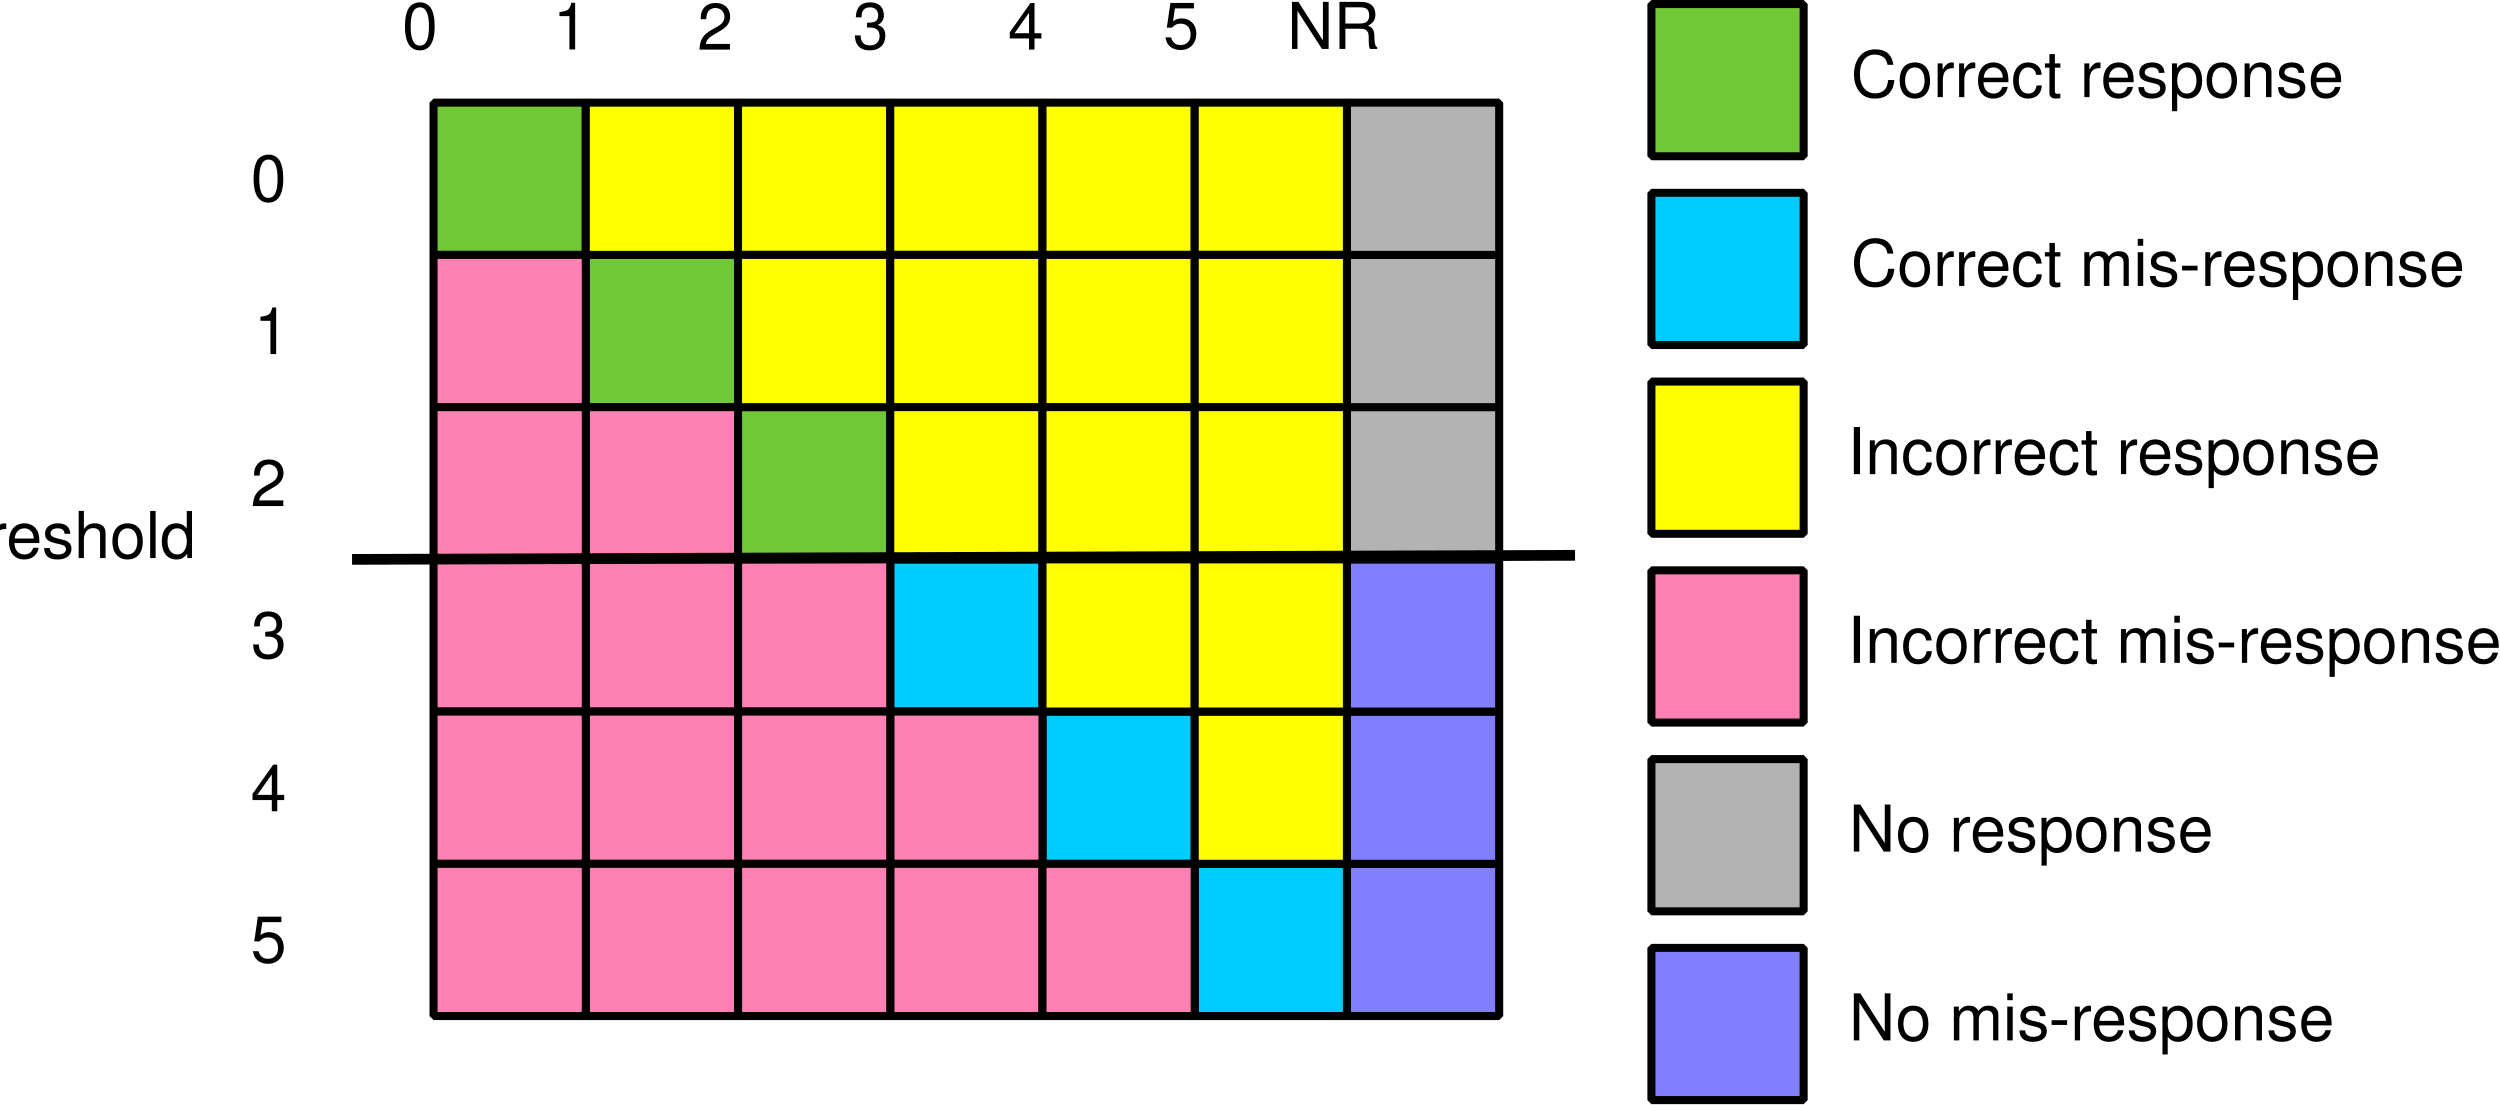
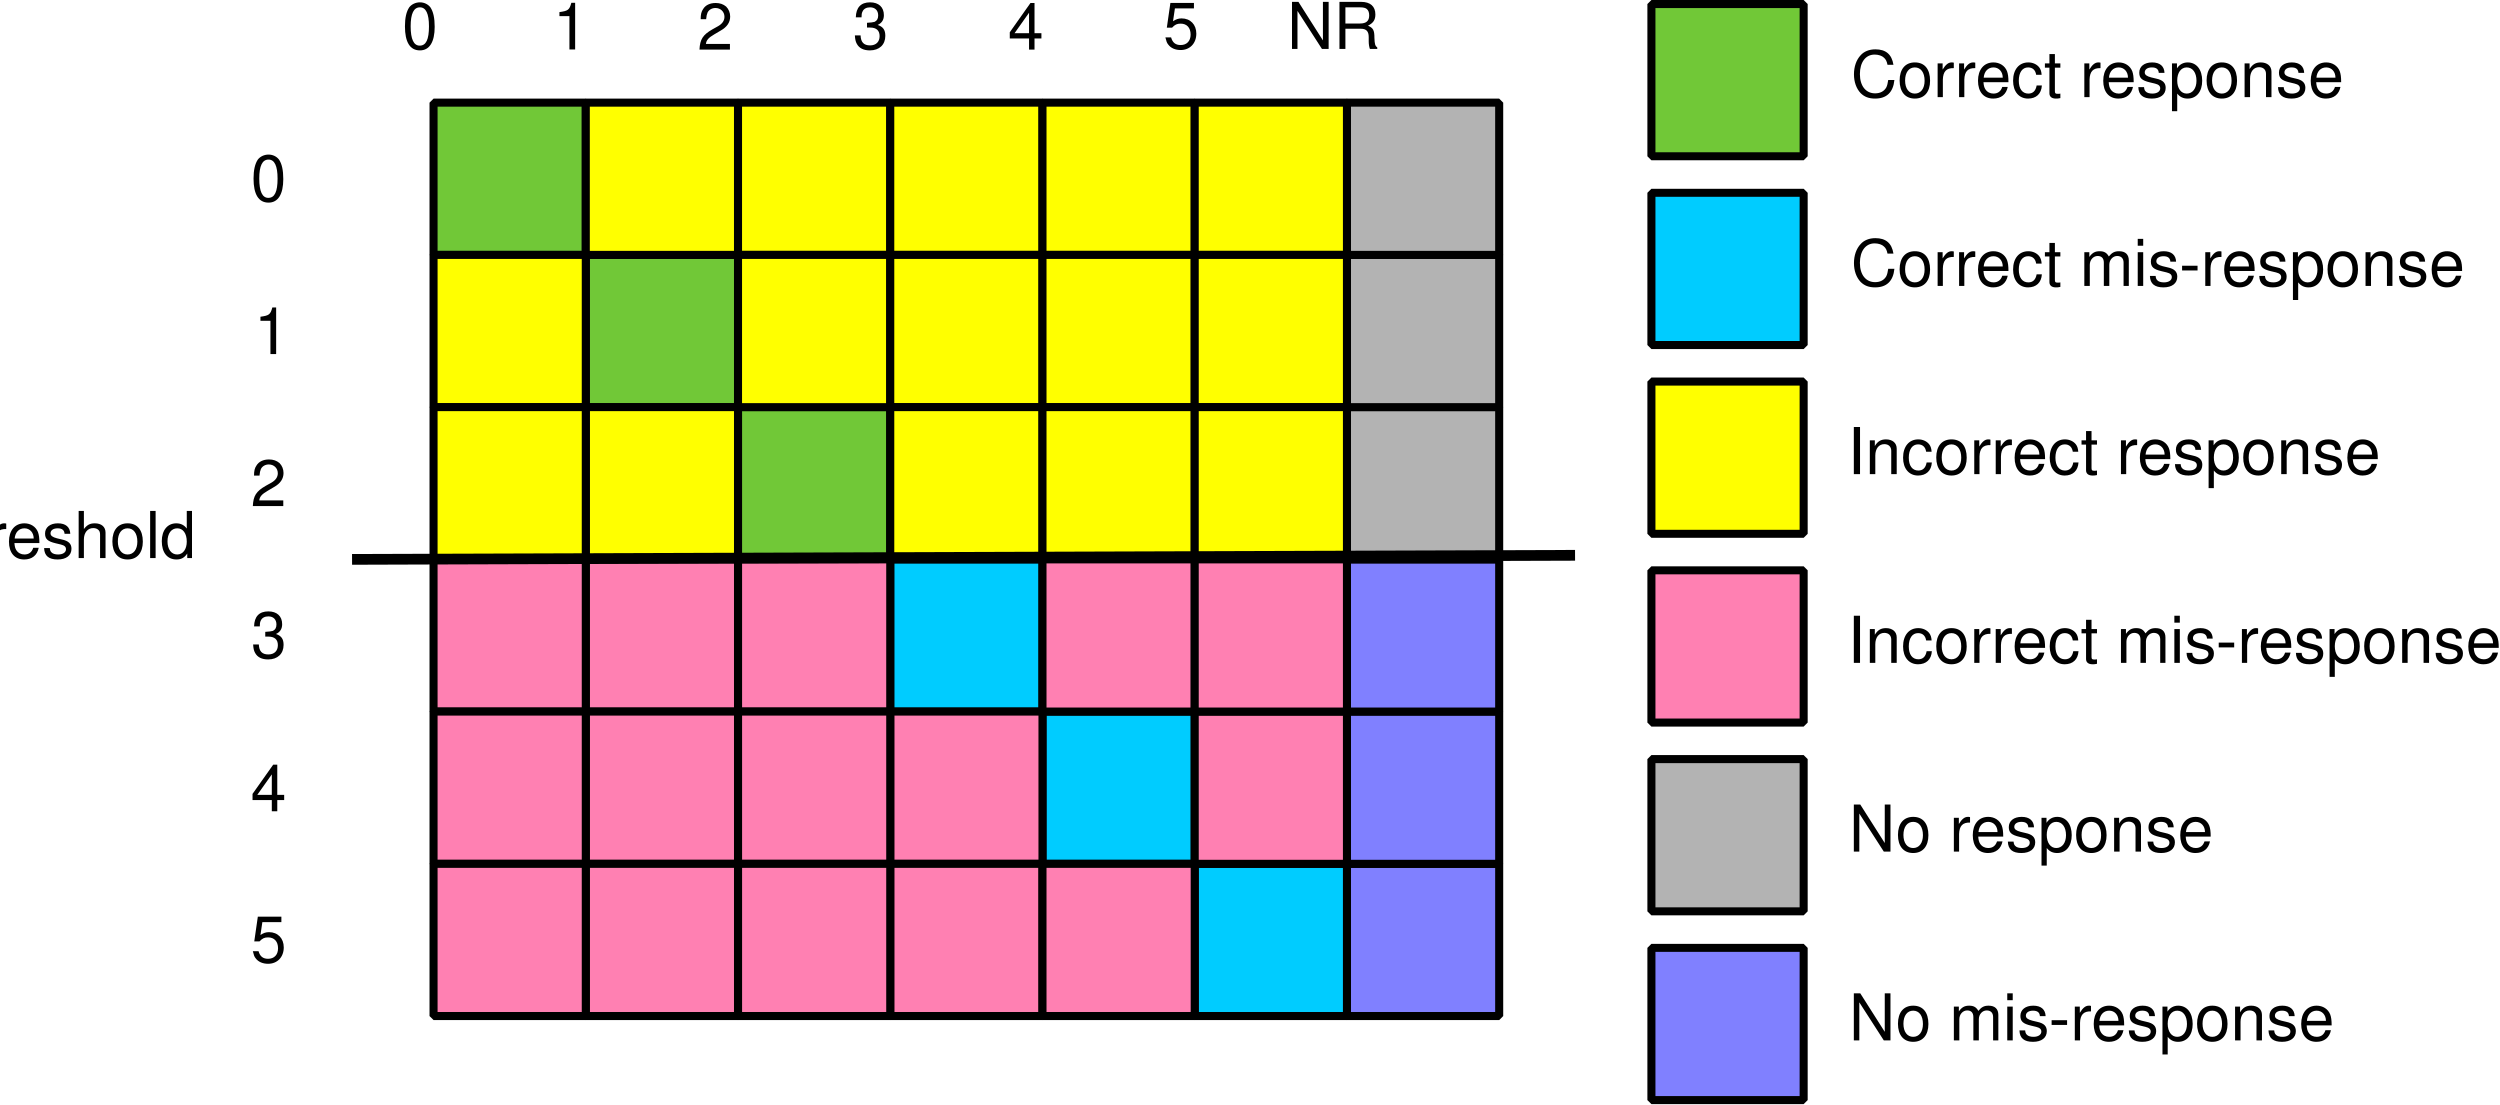
<svg xmlns="http://www.w3.org/2000/svg" width="164.222mm" height="72.529mm" viewBox="0 0 164.222 72.529" version="1.1" id="svg1">
  <defs id="defs1" />
  <g id="layer1" transform="translate(-36.52052,-53.25626)">
    <rect style="fill:#71c837;stroke:#000000;stroke-width:0.529;stroke-linecap:square;stroke-linejoin:bevel;stroke-dasharray:none" id="rect1" width="10" height="10" x="65" y="60" ry="2.6844166e-06" />
    <rect style="fill:#71c837;stroke:#000000;stroke-width:0.529;stroke-linecap:square;stroke-linejoin:bevel;stroke-dasharray:none" id="rect1-3" width="10" height="10" x="75" y="70" ry="2.6844166e-06" />
    <rect style="fill:#71c837;stroke:#000000;stroke-width:0.529;stroke-linecap:square;stroke-linejoin:bevel;stroke-dasharray:none" id="rect1-1" width="10" height="10" x="85" y="80" ry="2.6844166e-06" />
    <g id="g8">
      <rect style="fill:#8080ff;stroke:#000000;stroke-width:0.529;stroke-linecap:square;stroke-linejoin:bevel;stroke-dasharray:none" id="rect1-1-7" width="10" height="10" x="125" y="110" ry="2.6844166e-06" />
      <rect style="fill:#8080ff;stroke:#000000;stroke-width:0.529;stroke-linecap:square;stroke-linejoin:bevel;stroke-dasharray:none" id="rect1-1-7-8" width="10" height="10" x="125" y="100" ry="2.6844166e-06" />
      <rect style="fill:#8080ff;stroke:#000000;stroke-width:0.529;stroke-linecap:square;stroke-linejoin:bevel;stroke-dasharray:none" id="rect1-1-7-1" width="10" height="10" x="125" y="90" ry="2.6844166e-06" />
    </g>
    <g id="g9">
      <rect style="fill:#b3b3b3;stroke:#000000;stroke-width:0.529;stroke-linecap:square;stroke-linejoin:bevel;stroke-dasharray:none" id="rect1-1-7-8-2" width="10" height="10" x="125" y="80" ry="2.6844166e-06" />
      <rect style="fill:#b3b3b3;stroke:#000000;stroke-width:0.529;stroke-linecap:square;stroke-linejoin:bevel;stroke-dasharray:none" id="rect1-1-7-4" width="10" height="10" x="125" y="70" ry="2.6844166e-06" />
      <rect style="fill:#b3b3b3;stroke:#000000;stroke-width:0.529;stroke-linecap:square;stroke-linejoin:bevel;stroke-dasharray:none" id="rect1-1-7-8-7" width="10" height="10" x="125" y="60" ry="2.6844166e-06" />
    </g>
    <g id="g4" transform="translate(35,20)">
      <rect style="fill:#00ccff;stroke:#000000;stroke-width:0.529;stroke-linecap:square;stroke-linejoin:bevel;stroke-dasharray:none" id="rect1-18" width="10" height="10" x="60" y="70" ry="2.6844166e-06" />
      <rect style="fill:#00ccff;stroke:#000000;stroke-width:0.529;stroke-linecap:square;stroke-linejoin:bevel;stroke-dasharray:none" id="rect1-3-7" width="10" height="10" x="70" y="80" ry="2.6844166e-06" />
      <rect style="fill:#00ccff;stroke:#000000;stroke-width:0.529;stroke-linecap:square;stroke-linejoin:bevel;stroke-dasharray:none" id="rect1-1-9" width="10" height="10" x="80" y="90" ry="2.6844166e-06" />
    </g>
-     <g id="g2" transform="translate(35,20)">
-       <rect style="fill:#ffff00;stroke:#000000;stroke-width:0.529;stroke-linecap:square;stroke-linejoin:bevel;stroke-dasharray:none;stroke-opacity:1" id="rect1-36" width="10" height="10" x="40" y="40" ry="2.6844166e-06" />
-       <rect style="fill:#ffff00;stroke:#000000;stroke-width:0.529;stroke-linecap:square;stroke-linejoin:bevel;stroke-dasharray:none;stroke-opacity:1" id="rect1-2" width="10" height="10" x="50" y="40" ry="2.6844166e-06" />
-       <rect style="fill:#ffff00;stroke:#000000;stroke-width:0.529;stroke-linecap:square;stroke-linejoin:bevel;stroke-dasharray:none;stroke-opacity:1" id="rect1-36-0" width="10" height="10" x="60" y="40" ry="2.6844166e-06" />
-       <rect style="fill:#ffff00;stroke:#000000;stroke-width:0.529;stroke-linecap:square;stroke-linejoin:bevel;stroke-dasharray:none;stroke-opacity:1" id="rect1-4" width="10" height="10" x="70" y="40" ry="2.6844166e-06" />
-       <rect style="fill:#ffff00;stroke:#000000;stroke-width:0.529;stroke-linecap:square;stroke-linejoin:bevel;stroke-dasharray:none;stroke-opacity:1" id="rect1-36-7" width="10" height="10" x="80" y="40" ry="2.6844166e-06" />
-       <rect style="fill:#ffff00;stroke:#000000;stroke-width:0.529;stroke-linecap:square;stroke-linejoin:bevel;stroke-dasharray:none;stroke-opacity:1" id="rect1-2-3" width="10" height="10" x="50" y="50" ry="2.6844166e-06" />
-       <rect style="fill:#ffff00;stroke:#000000;stroke-width:0.529;stroke-linecap:square;stroke-linejoin:bevel;stroke-dasharray:none;stroke-opacity:1" id="rect1-36-0-7" width="10" height="10" x="60" y="50" ry="2.6844166e-06" />
-       <rect style="fill:#ffff00;stroke:#000000;stroke-width:0.529;stroke-linecap:square;stroke-linejoin:bevel;stroke-dasharray:none;stroke-opacity:1" id="rect1-4-4" width="10" height="10" x="70" y="50" ry="2.6844166e-06" />
-       <rect style="fill:#ffff00;stroke:#000000;stroke-width:0.529;stroke-linecap:square;stroke-linejoin:bevel;stroke-dasharray:none;stroke-opacity:1" id="rect1-36-7-5" width="10" height="10" x="80" y="50" ry="2.6844166e-06" />
-       <rect style="fill:#ffff00;stroke:#000000;stroke-width:0.529;stroke-linecap:square;stroke-linejoin:bevel;stroke-dasharray:none;stroke-opacity:1" id="rect1-36-0-7-4" width="10" height="10" x="60" y="60" ry="2.6844166e-06" />
-       <rect style="fill:#ffff00;stroke:#000000;stroke-width:0.529;stroke-linecap:square;stroke-linejoin:bevel;stroke-dasharray:none;stroke-opacity:1" id="rect1-4-4-4" width="10" height="10" x="70" y="60" ry="2.6844166e-06" />
-       <rect style="fill:#ffff00;stroke:#000000;stroke-width:0.529;stroke-linecap:square;stroke-linejoin:bevel;stroke-dasharray:none;stroke-opacity:1" id="rect1-36-7-5-3" width="10" height="10" x="80" y="60" ry="2.6844166e-06" />
-       <rect style="fill:#ffff00;stroke:#000000;stroke-width:0.529;stroke-linecap:square;stroke-linejoin:bevel;stroke-dasharray:none;stroke-opacity:1" id="rect1-4-4-4-8" width="10" height="10" x="70" y="70" ry="2.6844166e-06" />
-       <rect style="fill:#ffff00;stroke:#000000;stroke-width:0.529;stroke-linecap:square;stroke-linejoin:bevel;stroke-dasharray:none;stroke-opacity:1" id="rect1-36-7-5-3-8-9" width="10" height="10" x="80" y="80" ry="2.6844166e-06" />
-       <rect style="fill:#ffff00;stroke:#000000;stroke-width:0.529;stroke-linecap:square;stroke-linejoin:bevel;stroke-dasharray:none;stroke-opacity:1" id="use1" width="10" height="10" x="80" y="70" ry="2.6844166e-06" />
-     </g>
-     <g id="g1" transform="translate(35,20)">
-       <rect style="fill:#ff80b2;stroke:#000000;stroke-width:0.529;stroke-linecap:square;stroke-linejoin:bevel;stroke-dasharray:none;stroke-opacity:1" id="rect1-2-9" width="10" height="10" x="60" y="80" ry="2.6844166e-06" />
-       <rect style="fill:#ff80b2;stroke:#000000;stroke-width:0.529;stroke-linecap:square;stroke-linejoin:bevel;stroke-dasharray:none;stroke-opacity:1" id="rect1-2-3-0" width="10" height="10" x="60" y="90" ry="2.6844166e-06" />
-       <rect style="fill:#ff80b2;stroke:#000000;stroke-width:0.529;stroke-linecap:square;stroke-linejoin:bevel;stroke-dasharray:none;stroke-opacity:1" id="rect1-36-0-1" width="10" height="10" x="50" y="70" ry="2.6844166e-06" />
-       <rect style="fill:#ff80b2;stroke:#000000;stroke-width:0.529;stroke-linecap:square;stroke-linejoin:bevel;stroke-dasharray:none;stroke-opacity:1" id="rect1-36-0-7-0" width="10" height="10" x="50" y="80" ry="2.6844166e-06" />
-       <rect style="fill:#ff80b2;stroke:#000000;stroke-width:0.529;stroke-linecap:square;stroke-linejoin:bevel;stroke-dasharray:none;stroke-opacity:1" id="rect1-36-0-7-4-6" width="10" height="10" x="50" y="90" ry="2.6844166e-06" />
-       <rect style="fill:#ff80b2;stroke:#000000;stroke-width:0.529;stroke-linecap:square;stroke-linejoin:bevel;stroke-dasharray:none;stroke-opacity:1" id="rect1-4-7" width="10" height="10" x="40" y="60" ry="2.6844166e-06" />
-       <rect style="fill:#ff80b2;stroke:#000000;stroke-width:0.529;stroke-linecap:square;stroke-linejoin:bevel;stroke-dasharray:none;stroke-opacity:1" id="rect1-4-4-1" width="10" height="10" x="40" y="70" ry="2.6844166e-06" />
-       <rect style="fill:#ff80b2;stroke:#000000;stroke-width:0.529;stroke-linecap:square;stroke-linejoin:bevel;stroke-dasharray:none;stroke-opacity:1" id="rect1-4-4-4-7" width="10" height="10" x="40" y="80" ry="2.6844166e-06" />
-       <rect style="fill:#ff80b2;stroke:#000000;stroke-width:0.529;stroke-linecap:square;stroke-linejoin:bevel;stroke-dasharray:none;stroke-opacity:1" id="rect1-4-4-4-8-2" width="10" height="10" x="40" y="90" ry="2.6844166e-06" />
-       <rect style="fill:#ff80b2;stroke:#000000;stroke-width:0.529;stroke-linecap:square;stroke-linejoin:bevel;stroke-dasharray:none;stroke-opacity:1" id="rect1-36-7-9" width="10" height="10" x="30" y="50" ry="2.6844166e-06" />
-       <rect style="fill:#ff80b2;stroke:#000000;stroke-width:0.529;stroke-linecap:square;stroke-linejoin:bevel;stroke-dasharray:none;stroke-opacity:1" id="rect1-36-7-5-2" width="10" height="10" x="30" y="60" ry="2.6844166e-06" />
-       <rect style="fill:#ff80b2;stroke:#000000;stroke-width:0.529;stroke-linecap:square;stroke-linejoin:bevel;stroke-dasharray:none;stroke-opacity:1" id="rect1-36-7-5-3-6" width="10" height="10" x="30" y="70" ry="2.6844166e-06" />
-       <rect style="fill:#ff80b2;stroke:#000000;stroke-width:0.529;stroke-linecap:square;stroke-linejoin:bevel;stroke-dasharray:none;stroke-opacity:1" id="rect1-36-7-5-3-8-6" width="10" height="10" x="30" y="80" ry="2.6844166e-06" />
-       <rect style="fill:#ff80b2;stroke:#000000;stroke-width:0.529;stroke-linecap:square;stroke-linejoin:bevel;stroke-dasharray:none;stroke-opacity:1" id="rect1-36-7-5-3-8-9-4" width="10" height="10" x="30" y="90" ry="2.6844166e-06" />
-       <rect style="fill:#ff80b2;stroke:#000000;stroke-width:0.529;stroke-linecap:square;stroke-linejoin:bevel;stroke-dasharray:none;stroke-opacity:1" id="rect1-36-1" width="10" height="10" x="70" y="90" ry="2.6844166e-06" />
-     </g>
+     <rect style="fill:#ffff00;stroke:#000000;stroke-width:0.529;stroke-linecap:square;stroke-linejoin:bevel;stroke-dasharray:none;stroke-opacity:1" id="rect1-36" width="10" height="10" x="75" y="60" ry="2.6844166e-06" />
+     <rect style="fill:#ffff00;stroke:#000000;stroke-width:0.529;stroke-linecap:square;stroke-linejoin:bevel;stroke-dasharray:none;stroke-opacity:1" id="rect1-2" width="10" height="10" x="85" y="60" ry="2.6844166e-06" />
+     <rect style="fill:#ffff00;stroke:#000000;stroke-width:0.529;stroke-linecap:square;stroke-linejoin:bevel;stroke-dasharray:none;stroke-opacity:1" id="rect1-36-0" width="10" height="10" x="95" y="60" ry="2.6844166e-06" />
+     <rect style="fill:#ffff00;stroke:#000000;stroke-width:0.529;stroke-linecap:square;stroke-linejoin:bevel;stroke-dasharray:none;stroke-opacity:1" id="rect1-4" width="10" height="10" x="105" y="60" ry="2.6844166e-06" />
+     <rect style="fill:#ffff00;stroke:#000000;stroke-width:0.529;stroke-linecap:square;stroke-linejoin:bevel;stroke-dasharray:none;stroke-opacity:1" id="rect1-36-7" width="10" height="10" x="115" y="60" ry="2.6844166e-06" />
+     <rect style="fill:#ffff00;stroke:#000000;stroke-width:0.529;stroke-linecap:square;stroke-linejoin:bevel;stroke-dasharray:none;stroke-opacity:1" id="rect1-2-3" width="10" height="10" x="85" y="70" ry="2.6844166e-06" />
+     <rect style="fill:#ffff00;stroke:#000000;stroke-width:0.529;stroke-linecap:square;stroke-linejoin:bevel;stroke-dasharray:none;stroke-opacity:1" id="rect1-36-0-7" width="10" height="10" x="95" y="70" ry="2.6844166e-06" />
+     <rect style="fill:#ffff00;stroke:#000000;stroke-width:0.529;stroke-linecap:square;stroke-linejoin:bevel;stroke-dasharray:none;stroke-opacity:1" id="rect1-4-4" width="10" height="10" x="105" y="70" ry="2.6844166e-06" />
+     <rect style="fill:#ffff00;stroke:#000000;stroke-width:0.529;stroke-linecap:square;stroke-linejoin:bevel;stroke-dasharray:none;stroke-opacity:1" id="rect1-36-7-5" width="10" height="10" x="115" y="70" ry="2.6844166e-06" />
+     <rect style="fill:#ffff00;stroke:#000000;stroke-width:0.529;stroke-linecap:square;stroke-linejoin:bevel;stroke-dasharray:none;stroke-opacity:1" id="rect1-36-0-7-4" width="10" height="10" x="95" y="80" ry="2.6844166e-06" />
+     <rect style="fill:#ffff00;stroke:#000000;stroke-width:0.529;stroke-linecap:square;stroke-linejoin:bevel;stroke-dasharray:none;stroke-opacity:1" id="rect1-4-4-4" width="10" height="10" x="105" y="80" ry="2.6844166e-06" />
+     <rect style="fill:#ffff00;stroke:#000000;stroke-width:0.529;stroke-linecap:square;stroke-linejoin:bevel;stroke-dasharray:none;stroke-opacity:1" id="rect1-36-7-5-3" width="10" height="10" x="115" y="80" ry="2.6844166e-06" />
+     <rect style="fill:#ff80b2;stroke:#000000;stroke-width:0.529;stroke-linecap:square;stroke-linejoin:bevel;stroke-dasharray:none;stroke-opacity:1;fill-opacity:1" id="rect1-4-4-4-8" width="10" height="10" x="105" y="90" ry="2.6844166e-06" />
+     <rect style="fill:#ff80b2;stroke:#000000;stroke-width:0.529;stroke-linecap:square;stroke-linejoin:bevel;stroke-dasharray:none;stroke-opacity:1;fill-opacity:1" id="rect1-36-7-5-3-8-9" width="10" height="10" x="115" y="100" ry="2.6844166e-06" />
+     <rect style="fill:#ff80b2;stroke:#000000;stroke-width:0.529;stroke-linecap:square;stroke-linejoin:bevel;stroke-dasharray:none;stroke-opacity:1;fill-opacity:1" id="use1" width="10" height="10" x="115" y="90" ry="2.6844166e-06" />
+     <rect style="fill:#ff80b2;stroke:#000000;stroke-width:0.529;stroke-linecap:square;stroke-linejoin:bevel;stroke-dasharray:none;stroke-opacity:1" id="rect1-2-9" width="10" height="10" x="95" y="100" ry="2.6844166e-06" />
+     <rect style="fill:#ff80b2;stroke:#000000;stroke-width:0.529;stroke-linecap:square;stroke-linejoin:bevel;stroke-dasharray:none;stroke-opacity:1" id="rect1-2-3-0" width="10" height="10" x="95" y="110" ry="2.6844166e-06" />
+     <rect style="fill:#ff80b2;stroke:#000000;stroke-width:0.529;stroke-linecap:square;stroke-linejoin:bevel;stroke-dasharray:none;stroke-opacity:1" id="rect1-36-0-1" width="10" height="10" x="85" y="90" ry="2.6844166e-06" />
+     <rect style="fill:#ff80b2;stroke:#000000;stroke-width:0.529;stroke-linecap:square;stroke-linejoin:bevel;stroke-dasharray:none;stroke-opacity:1" id="rect1-36-0-7-0" width="10" height="10" x="85" y="100" ry="2.6844166e-06" />
+     <rect style="fill:#ff80b2;stroke:#000000;stroke-width:0.529;stroke-linecap:square;stroke-linejoin:bevel;stroke-dasharray:none;stroke-opacity:1" id="rect1-36-0-7-4-6" width="10" height="10" x="85" y="110" ry="2.6844166e-06" />
+     <rect style="fill:#ffff00;stroke:#000000;stroke-width:0.529;stroke-linecap:square;stroke-linejoin:bevel;stroke-dasharray:none;stroke-opacity:1;fill-opacity:1" id="rect1-4-7" width="10" height="10" x="75" y="80" ry="2.6844166e-06" />
+     <rect style="fill:#ff80b2;stroke:#000000;stroke-width:0.529;stroke-linecap:square;stroke-linejoin:bevel;stroke-dasharray:none;stroke-opacity:1" id="rect1-4-4-1" width="10" height="10" x="75" y="90" ry="2.6844166e-06" />
+     <rect style="fill:#ff80b2;stroke:#000000;stroke-width:0.529;stroke-linecap:square;stroke-linejoin:bevel;stroke-dasharray:none;stroke-opacity:1" id="rect1-4-4-4-7" width="10" height="10" x="75" y="100" ry="2.6844166e-06" />
+     <rect style="fill:#ff80b2;stroke:#000000;stroke-width:0.529;stroke-linecap:square;stroke-linejoin:bevel;stroke-dasharray:none;stroke-opacity:1" id="rect1-4-4-4-8-2" width="10" height="10" x="75" y="110" ry="2.6844166e-06" />
+     <rect style="fill:#ffff00;stroke:#000000;stroke-width:0.529;stroke-linecap:square;stroke-linejoin:bevel;stroke-dasharray:none;stroke-opacity:1;fill-opacity:1" id="rect1-36-7-9" width="10" height="10" x="65" y="70" ry="2.6844166e-06" />
+     <rect style="fill:#ffff00;stroke:#000000;stroke-width:0.529;stroke-linecap:square;stroke-linejoin:bevel;stroke-dasharray:none;stroke-opacity:1;fill-opacity:1" id="rect1-36-7-5-2" width="10" height="10" x="65" y="80" ry="2.6844166e-06" />
+     <rect style="fill:#ff80b2;stroke:#000000;stroke-width:0.529;stroke-linecap:square;stroke-linejoin:bevel;stroke-dasharray:none;stroke-opacity:1" id="rect1-36-7-5-3-6" width="10" height="10" x="65" y="90" ry="2.6844166e-06" />
+     <rect style="fill:#ff80b2;stroke:#000000;stroke-width:0.529;stroke-linecap:square;stroke-linejoin:bevel;stroke-dasharray:none;stroke-opacity:1" id="rect1-36-7-5-3-8-6" width="10" height="10" x="65" y="100" ry="2.6844166e-06" />
+     <rect style="fill:#ff80b2;stroke:#000000;stroke-width:0.529;stroke-linecap:square;stroke-linejoin:bevel;stroke-dasharray:none;stroke-opacity:1" id="rect1-36-7-5-3-8-9-4" width="10" height="10" x="65" y="110" ry="2.6844166e-06" />
+     <rect style="fill:#ff80b2;stroke:#000000;stroke-width:0.529;stroke-linecap:square;stroke-linejoin:bevel;stroke-dasharray:none;stroke-opacity:1" id="rect1-36-1" width="10" height="10" x="105" y="110" ry="2.6844166e-06" />
    <path style="fill:#ff80b2;stroke:#000000;stroke-width:0.706;stroke-linecap:square;stroke-linejoin:bevel;stroke-dasharray:none;stroke-opacity:1" d="M 60,90 139.631,89.735" id="path5" />
    <text xml:space="preserve" style="font-style:normal;font-variant:normal;font-weight:normal;font-stretch:normal;font-size:4.233px;font-family:Helvetica;-inkscape-font-specification:'Helvetica, Normal';font-variant-ligatures:normal;font-variant-position:sub;font-variant-caps:normal;font-variant-numeric:normal;font-variant-east-asian:normal;text-align:end;letter-spacing:0px;writing-mode:lr-tb;direction:ltr;text-anchor:end;fill:#000000;stroke:none;stroke-width:0.706;stroke-linecap:square;stroke-linejoin:bevel;stroke-dasharray:none;stroke-opacity:1" x="55.277" y="89.915" id="text5">
      <tspan id="tspan5" style="font-style:normal;font-variant:normal;font-weight:normal;font-stretch:normal;font-size:4.233px;font-family:Helvetica;-inkscape-font-specification:'Helvetica, Normal';font-variant-ligatures:normal;font-variant-caps:normal;font-variant-numeric:normal;font-variant-east-asian:normal;fill:#000000;stroke:none;stroke-width:0.706" x="55.277" y="89.915">Threshold</tspan>
    </text>
    <text xml:space="preserve" style="font-style:normal;font-variant:normal;font-weight:normal;font-stretch:normal;font-size:4.233px;font-family:Helvetica;-inkscape-font-specification:'Helvetica, Normal';font-variant-ligatures:normal;font-variant-position:sub;font-variant-caps:normal;font-variant-numeric:normal;font-variant-east-asian:normal;text-align:end;letter-spacing:0px;writing-mode:lr-tb;direction:ltr;text-anchor:end;fill:#000000;stroke:none;stroke-width:0.706;stroke-linecap:square;stroke-linejoin:bevel;stroke-dasharray:none;stroke-opacity:1" x="61.227" y="66.471" id="text6-8">
      <tspan id="tspan6-2" style="stroke-width:0.706" x="61.227" y="66.471">0</tspan>
    </text>
    <text xml:space="preserve" style="font-style:normal;font-variant:normal;font-weight:normal;font-stretch:normal;font-size:4.233px;font-family:Helvetica;-inkscape-font-specification:'Helvetica, Normal';font-variant-ligatures:normal;font-variant-position:sub;font-variant-caps:normal;font-variant-numeric:normal;font-variant-east-asian:normal;text-align:end;letter-spacing:0px;writing-mode:lr-tb;direction:ltr;text-anchor:end;fill:#000000;stroke:none;stroke-width:0.706;stroke-linecap:square;stroke-linejoin:bevel;stroke-dasharray:none;stroke-opacity:1" x="61.225" y="86.501" id="text6-2">
      <tspan id="tspan6-23" style="stroke-width:0.706" x="61.225" y="86.501">2</tspan>
    </text>
    <text xml:space="preserve" style="font-style:normal;font-variant:normal;font-weight:normal;font-stretch:normal;font-size:4.233px;font-family:Helvetica;-inkscape-font-specification:'Helvetica, Normal';font-variant-ligatures:normal;font-variant-position:sub;font-variant-caps:normal;font-variant-numeric:normal;font-variant-east-asian:normal;text-align:end;letter-spacing:0px;writing-mode:lr-tb;direction:ltr;text-anchor:end;fill:#000000;stroke:none;stroke-width:0.706;stroke-linecap:square;stroke-linejoin:bevel;stroke-dasharray:none;stroke-opacity:1" x="61.245" y="96.48" id="text6-4">
      <tspan id="tspan6-3" style="stroke-width:0.706" x="61.245" y="96.48">3</tspan>
    </text>
    <text xml:space="preserve" style="font-style:normal;font-variant:normal;font-weight:normal;font-stretch:normal;font-size:4.233px;font-family:Helvetica;-inkscape-font-specification:'Helvetica, Normal';font-variant-ligatures:normal;font-variant-position:sub;font-variant-caps:normal;font-variant-numeric:normal;font-variant-east-asian:normal;text-align:end;letter-spacing:0px;writing-mode:lr-tb;direction:ltr;text-anchor:end;fill:#000000;stroke:none;stroke-width:0.706;stroke-linecap:square;stroke-linejoin:bevel;stroke-dasharray:none;stroke-opacity:1" x="61.22" y="106.545" id="text6-6">
      <tspan id="tspan6-02" style="stroke-width:0.706" x="61.22" y="106.545">4</tspan>
    </text>
    <text xml:space="preserve" style="font-style:normal;font-variant:normal;font-weight:normal;font-stretch:normal;font-size:4.233px;font-family:Helvetica;-inkscape-font-specification:'Helvetica, Normal';font-variant-ligatures:normal;font-variant-position:sub;font-variant-caps:normal;font-variant-numeric:normal;font-variant-east-asian:normal;text-align:end;letter-spacing:0px;writing-mode:lr-tb;direction:ltr;text-anchor:end;fill:#000000;stroke:none;stroke-width:0.706;stroke-linecap:square;stroke-linejoin:bevel;stroke-dasharray:none;stroke-opacity:1" x="61.429" y="76.515" id="text6-1">
      <tspan id="tspan6-1" style="stroke-width:0.706" x="61.429" y="76.515">1</tspan>
    </text>
    <text xml:space="preserve" style="font-style:normal;font-variant:normal;font-weight:normal;font-stretch:normal;font-size:4.233px;font-family:Helvetica;-inkscape-font-specification:'Helvetica, Normal';font-variant-ligatures:normal;font-variant-position:sub;font-variant-caps:normal;font-variant-numeric:normal;font-variant-east-asian:normal;text-align:end;letter-spacing:0px;writing-mode:lr-tb;direction:ltr;text-anchor:end;fill:#000000;stroke:none;stroke-width:0.706;stroke-linecap:square;stroke-linejoin:bevel;stroke-dasharray:none;stroke-opacity:1" x="71.172" y="56.471" id="text6-0">
      <tspan id="tspan6-25" style="stroke-width:0.706" x="71.172" y="56.471">0</tspan>
    </text>
    <text xml:space="preserve" style="font-style:normal;font-variant:normal;font-weight:normal;font-stretch:normal;font-size:4.233px;font-family:Helvetica;-inkscape-font-specification:'Helvetica, Normal';font-variant-ligatures:normal;font-variant-position:sub;font-variant-caps:normal;font-variant-numeric:normal;font-variant-east-asian:normal;text-align:end;letter-spacing:0px;writing-mode:lr-tb;direction:ltr;text-anchor:end;fill:#000000;stroke:none;stroke-width:0.706;stroke-linecap:square;stroke-linejoin:bevel;stroke-dasharray:none;stroke-opacity:1" x="81.07" y="56.505" id="text6-9">
      <tspan id="tspan6-8" style="stroke-width:0.706" x="81.07" y="56.505">1</tspan>
    </text>
    <text xml:space="preserve" style="font-style:normal;font-variant:normal;font-weight:normal;font-stretch:normal;font-size:4.233px;font-family:Helvetica;-inkscape-font-specification:'Helvetica, Normal';font-variant-ligatures:normal;font-variant-position:sub;font-variant-caps:normal;font-variant-numeric:normal;font-variant-east-asian:normal;text-align:end;letter-spacing:0px;writing-mode:lr-tb;direction:ltr;text-anchor:end;fill:#000000;stroke:none;stroke-width:0.706;stroke-linecap:square;stroke-linejoin:bevel;stroke-dasharray:none;stroke-opacity:1" x="90.565" y="56.516" id="text6-14">
      <tspan id="tspan6-85" style="stroke-width:0.706" x="90.565" y="56.516">2</tspan>
    </text>
    <text xml:space="preserve" style="font-style:normal;font-variant:normal;font-weight:normal;font-stretch:normal;font-size:4.233px;font-family:Helvetica;-inkscape-font-specification:'Helvetica, Normal';font-variant-ligatures:normal;font-variant-position:sub;font-variant-caps:normal;font-variant-numeric:normal;font-variant-east-asian:normal;text-align:end;letter-spacing:0px;writing-mode:lr-tb;direction:ltr;text-anchor:end;fill:#000000;stroke:none;stroke-width:0.706;stroke-linecap:square;stroke-linejoin:bevel;stroke-dasharray:none;stroke-opacity:1" x="100.771" y="56.473" id="text6-143">
      <tspan id="tspan6-6" style="stroke-width:0.706" x="100.771" y="56.473">3</tspan>
    </text>
    <text xml:space="preserve" style="font-style:normal;font-variant:normal;font-weight:normal;font-stretch:normal;font-size:4.233px;font-family:Helvetica;-inkscape-font-specification:'Helvetica, Normal';font-variant-ligatures:normal;font-variant-position:sub;font-variant-caps:normal;font-variant-numeric:normal;font-variant-east-asian:normal;text-align:end;letter-spacing:0px;writing-mode:lr-tb;direction:ltr;text-anchor:end;fill:#000000;stroke:none;stroke-width:0.706;stroke-linecap:square;stroke-linejoin:bevel;stroke-dasharray:none;stroke-opacity:1" x="110.963" y="56.515" id="text6-60">
      <tspan id="tspan6-9" style="stroke-width:0.706" x="110.963" y="56.515">4</tspan>
    </text>
    <text xml:space="preserve" style="font-style:normal;font-variant:normal;font-weight:normal;font-stretch:normal;font-size:4.233px;font-family:Helvetica;-inkscape-font-specification:'Helvetica, Normal';font-variant-ligatures:normal;font-variant-position:sub;font-variant-caps:normal;font-variant-numeric:normal;font-variant-east-asian:normal;text-align:end;letter-spacing:0px;writing-mode:lr-tb;direction:ltr;text-anchor:end;fill:#000000;stroke:none;stroke-width:0.706;stroke-linecap:square;stroke-linejoin:bevel;stroke-dasharray:none;stroke-opacity:1" x="121.169" y="56.449" id="text6-87">
      <tspan id="tspan6-7" style="stroke-width:0.706" x="121.169" y="56.449">5</tspan>
    </text>
    <text xml:space="preserve" style="font-style:normal;font-variant:normal;font-weight:normal;font-stretch:normal;font-size:4.233px;font-family:Helvetica;-inkscape-font-specification:'Helvetica, Normal';font-variant-ligatures:normal;font-variant-position:sub;font-variant-caps:normal;font-variant-numeric:normal;font-variant-east-asian:normal;text-align:end;letter-spacing:0px;writing-mode:lr-tb;direction:ltr;text-anchor:end;fill:#000000;stroke:none;stroke-width:0.706;stroke-linecap:square;stroke-linejoin:bevel;stroke-dasharray:none;stroke-opacity:1" x="133.058" y="56.471" id="text6-76">
      <tspan id="tspan6-97" style="stroke-width:0.706" x="133.058" y="56.471">NR</tspan>
    </text>
    <text xml:space="preserve" style="font-style:normal;font-variant:normal;font-weight:normal;font-stretch:normal;font-size:4.233px;font-family:Helvetica;-inkscape-font-specification:'Helvetica, Normal';font-variant-ligatures:normal;font-variant-position:sub;font-variant-caps:normal;font-variant-numeric:normal;font-variant-east-asian:normal;text-align:end;letter-spacing:0px;writing-mode:lr-tb;direction:ltr;text-anchor:end;fill:#000000;stroke:none;stroke-width:0.706;stroke-linecap:square;stroke-linejoin:bevel;stroke-dasharray:none;stroke-opacity:1" x="61.225" y="116.471" id="text6-75">
      <tspan id="tspan6-4" style="stroke-width:0.706" x="61.225" y="116.471">5</tspan>
    </text>
    <g id="g10" transform="translate(0,18.52084)">
      <rect style="fill:#71c837;stroke:#000000;stroke-width:0.529;stroke-linecap:square;stroke-linejoin:bevel;stroke-dasharray:none" id="rect1-7" width="10" height="10" x="145" y="35" ry="2.6844166e-06" />
      <text xml:space="preserve" style="font-style:normal;font-variant:normal;font-weight:normal;font-stretch:normal;font-size:4.233px;font-family:Helvetica;-inkscape-font-specification:'Helvetica, Normal';font-variant-ligatures:normal;font-variant-position:sub;font-variant-caps:normal;font-variant-numeric:normal;font-variant-east-asian:normal;text-align:start;letter-spacing:0px;writing-mode:lr-tb;direction:ltr;text-anchor:start;fill:#000000;stroke:none;stroke-width:0.706;stroke-linecap:square;stroke-linejoin:bevel;stroke-dasharray:none;stroke-opacity:1" x="158.103" y="41.118" id="text7">
        <tspan id="tspan7" style="text-align:start;text-anchor:start;fill:#000000;stroke-width:0.706" x="158.103" y="41.118">Correct response</tspan>
      </text>
      <text xml:space="preserve" style="font-style:normal;font-variant:normal;font-weight:normal;font-stretch:normal;font-size:4.233px;font-family:Helvetica;-inkscape-font-specification:'Helvetica, Normal';font-variant-ligatures:normal;font-variant-position:sub;font-variant-caps:normal;font-variant-numeric:normal;font-variant-east-asian:normal;text-align:start;letter-spacing:0px;writing-mode:lr-tb;direction:ltr;text-anchor:start;fill:#000000;stroke:none;stroke-width:0.706;stroke-linecap:square;stroke-linejoin:bevel;stroke-dasharray:none;stroke-opacity:1" x="157.967" y="90.677" id="text7-9">
        <tspan id="tspan7-8" style="text-align:start;text-anchor:start;fill:#000000;stroke-width:0.706" x="157.967" y="90.677">No response</tspan>
      </text>
      <text xml:space="preserve" style="font-style:normal;font-variant:normal;font-weight:normal;font-stretch:normal;font-size:4.233px;font-family:Helvetica;-inkscape-font-specification:'Helvetica, Normal';font-variant-ligatures:normal;font-variant-position:sub;font-variant-caps:normal;font-variant-numeric:normal;font-variant-east-asian:normal;text-align:start;letter-spacing:0px;writing-mode:lr-tb;direction:ltr;text-anchor:start;fill:#000000;stroke:none;stroke-width:0.706;stroke-linecap:square;stroke-linejoin:bevel;stroke-dasharray:none;stroke-opacity:1" x="157.967" y="103.077" id="text7-9-6">
        <tspan id="tspan7-8-6" style="text-align:start;text-anchor:start;fill:#000000;stroke-width:0.706" x="157.967" y="103.077">No mis-response</tspan>
      </text>
      <text xml:space="preserve" style="font-style:normal;font-variant:normal;font-weight:normal;font-stretch:normal;font-size:4.233px;font-family:Helvetica;-inkscape-font-specification:'Helvetica, Normal';font-variant-ligatures:normal;font-variant-position:sub;font-variant-caps:normal;font-variant-numeric:normal;font-variant-east-asian:normal;text-align:start;letter-spacing:0px;writing-mode:lr-tb;direction:ltr;text-anchor:start;fill:#000000;stroke:none;stroke-width:0.706;stroke-linecap:square;stroke-linejoin:bevel;stroke-dasharray:none;stroke-opacity:1" x="157.874" y="65.877" id="text7-8">
        <tspan id="tspan7-6" style="text-align:start;text-anchor:start;fill:#000000;stroke-width:0.706" x="157.874" y="65.877">Incorrect response</tspan>
      </text>
      <text xml:space="preserve" style="font-style:normal;font-variant:normal;font-weight:normal;font-stretch:normal;font-size:4.233px;font-family:Helvetica;-inkscape-font-specification:'Helvetica, Normal';font-variant-ligatures:normal;font-variant-position:sub;font-variant-caps:normal;font-variant-numeric:normal;font-variant-east-asian:normal;text-align:start;letter-spacing:0px;writing-mode:lr-tb;direction:ltr;text-anchor:start;fill:#000000;stroke:none;stroke-width:0.706;stroke-linecap:square;stroke-linejoin:bevel;stroke-dasharray:none;stroke-opacity:1" x="157.874" y="78.277" id="text7-8-0">
        <tspan id="tspan7-6-1" style="text-align:start;text-anchor:start;fill:#000000;stroke-width:0.706" x="157.874" y="78.277">Incorrect mis-response</tspan>
      </text>
      <text xml:space="preserve" style="font-style:normal;font-variant:normal;font-weight:normal;font-stretch:normal;font-size:4.233px;font-family:Helvetica;-inkscape-font-specification:'Helvetica, Normal';font-variant-ligatures:normal;font-variant-position:sub;font-variant-caps:normal;font-variant-numeric:normal;font-variant-east-asian:normal;text-align:start;letter-spacing:0px;writing-mode:lr-tb;direction:ltr;text-anchor:start;fill:#000000;stroke:none;stroke-width:0.706;stroke-linecap:square;stroke-linejoin:bevel;stroke-dasharray:none;stroke-opacity:1" x="158.103" y="53.518" id="text7-0">
        <tspan id="tspan7-0" style="text-align:start;text-anchor:start;fill:#000000;stroke-width:0.706" x="158.103" y="53.518">Correct mis-response</tspan>
      </text>
      <rect style="fill:#8080ff;stroke:#000000;stroke-width:0.529;stroke-linecap:square;stroke-linejoin:bevel;stroke-dasharray:none" id="rect1-1-7-8-6" width="10" height="10" x="145" y="97" ry="2.6844166e-06" />
      <rect style="fill:#b3b3b3;stroke:#000000;stroke-width:0.529;stroke-linecap:square;stroke-linejoin:bevel;stroke-dasharray:none" id="rect1-1-7-4-7" width="10" height="10" x="145" y="84.6" ry="2.6844166e-06" />
      <rect style="fill:#00ccff;stroke:#000000;stroke-width:0.529;stroke-linecap:square;stroke-linejoin:bevel;stroke-dasharray:none" id="rect1-3-7-5" width="10" height="10" x="145" y="47.4" ry="2.6844166e-06" />
      <rect style="fill:#ffff00;stroke:#000000;stroke-width:0.529;stroke-linecap:square;stroke-linejoin:bevel;stroke-dasharray:none;stroke-opacity:1" id="rect1-36-0-7-6" width="10" height="10" x="145" y="59.8" ry="2.6844166e-06" />
      <rect style="fill:#ff80b2;stroke:#000000;stroke-width:0.529;stroke-linecap:square;stroke-linejoin:bevel;stroke-dasharray:none;stroke-opacity:1" id="rect1-4-4-1-3" width="10" height="10" x="145" y="72.2" ry="2.6844166e-06" />
    </g>
  </g>
</svg>
